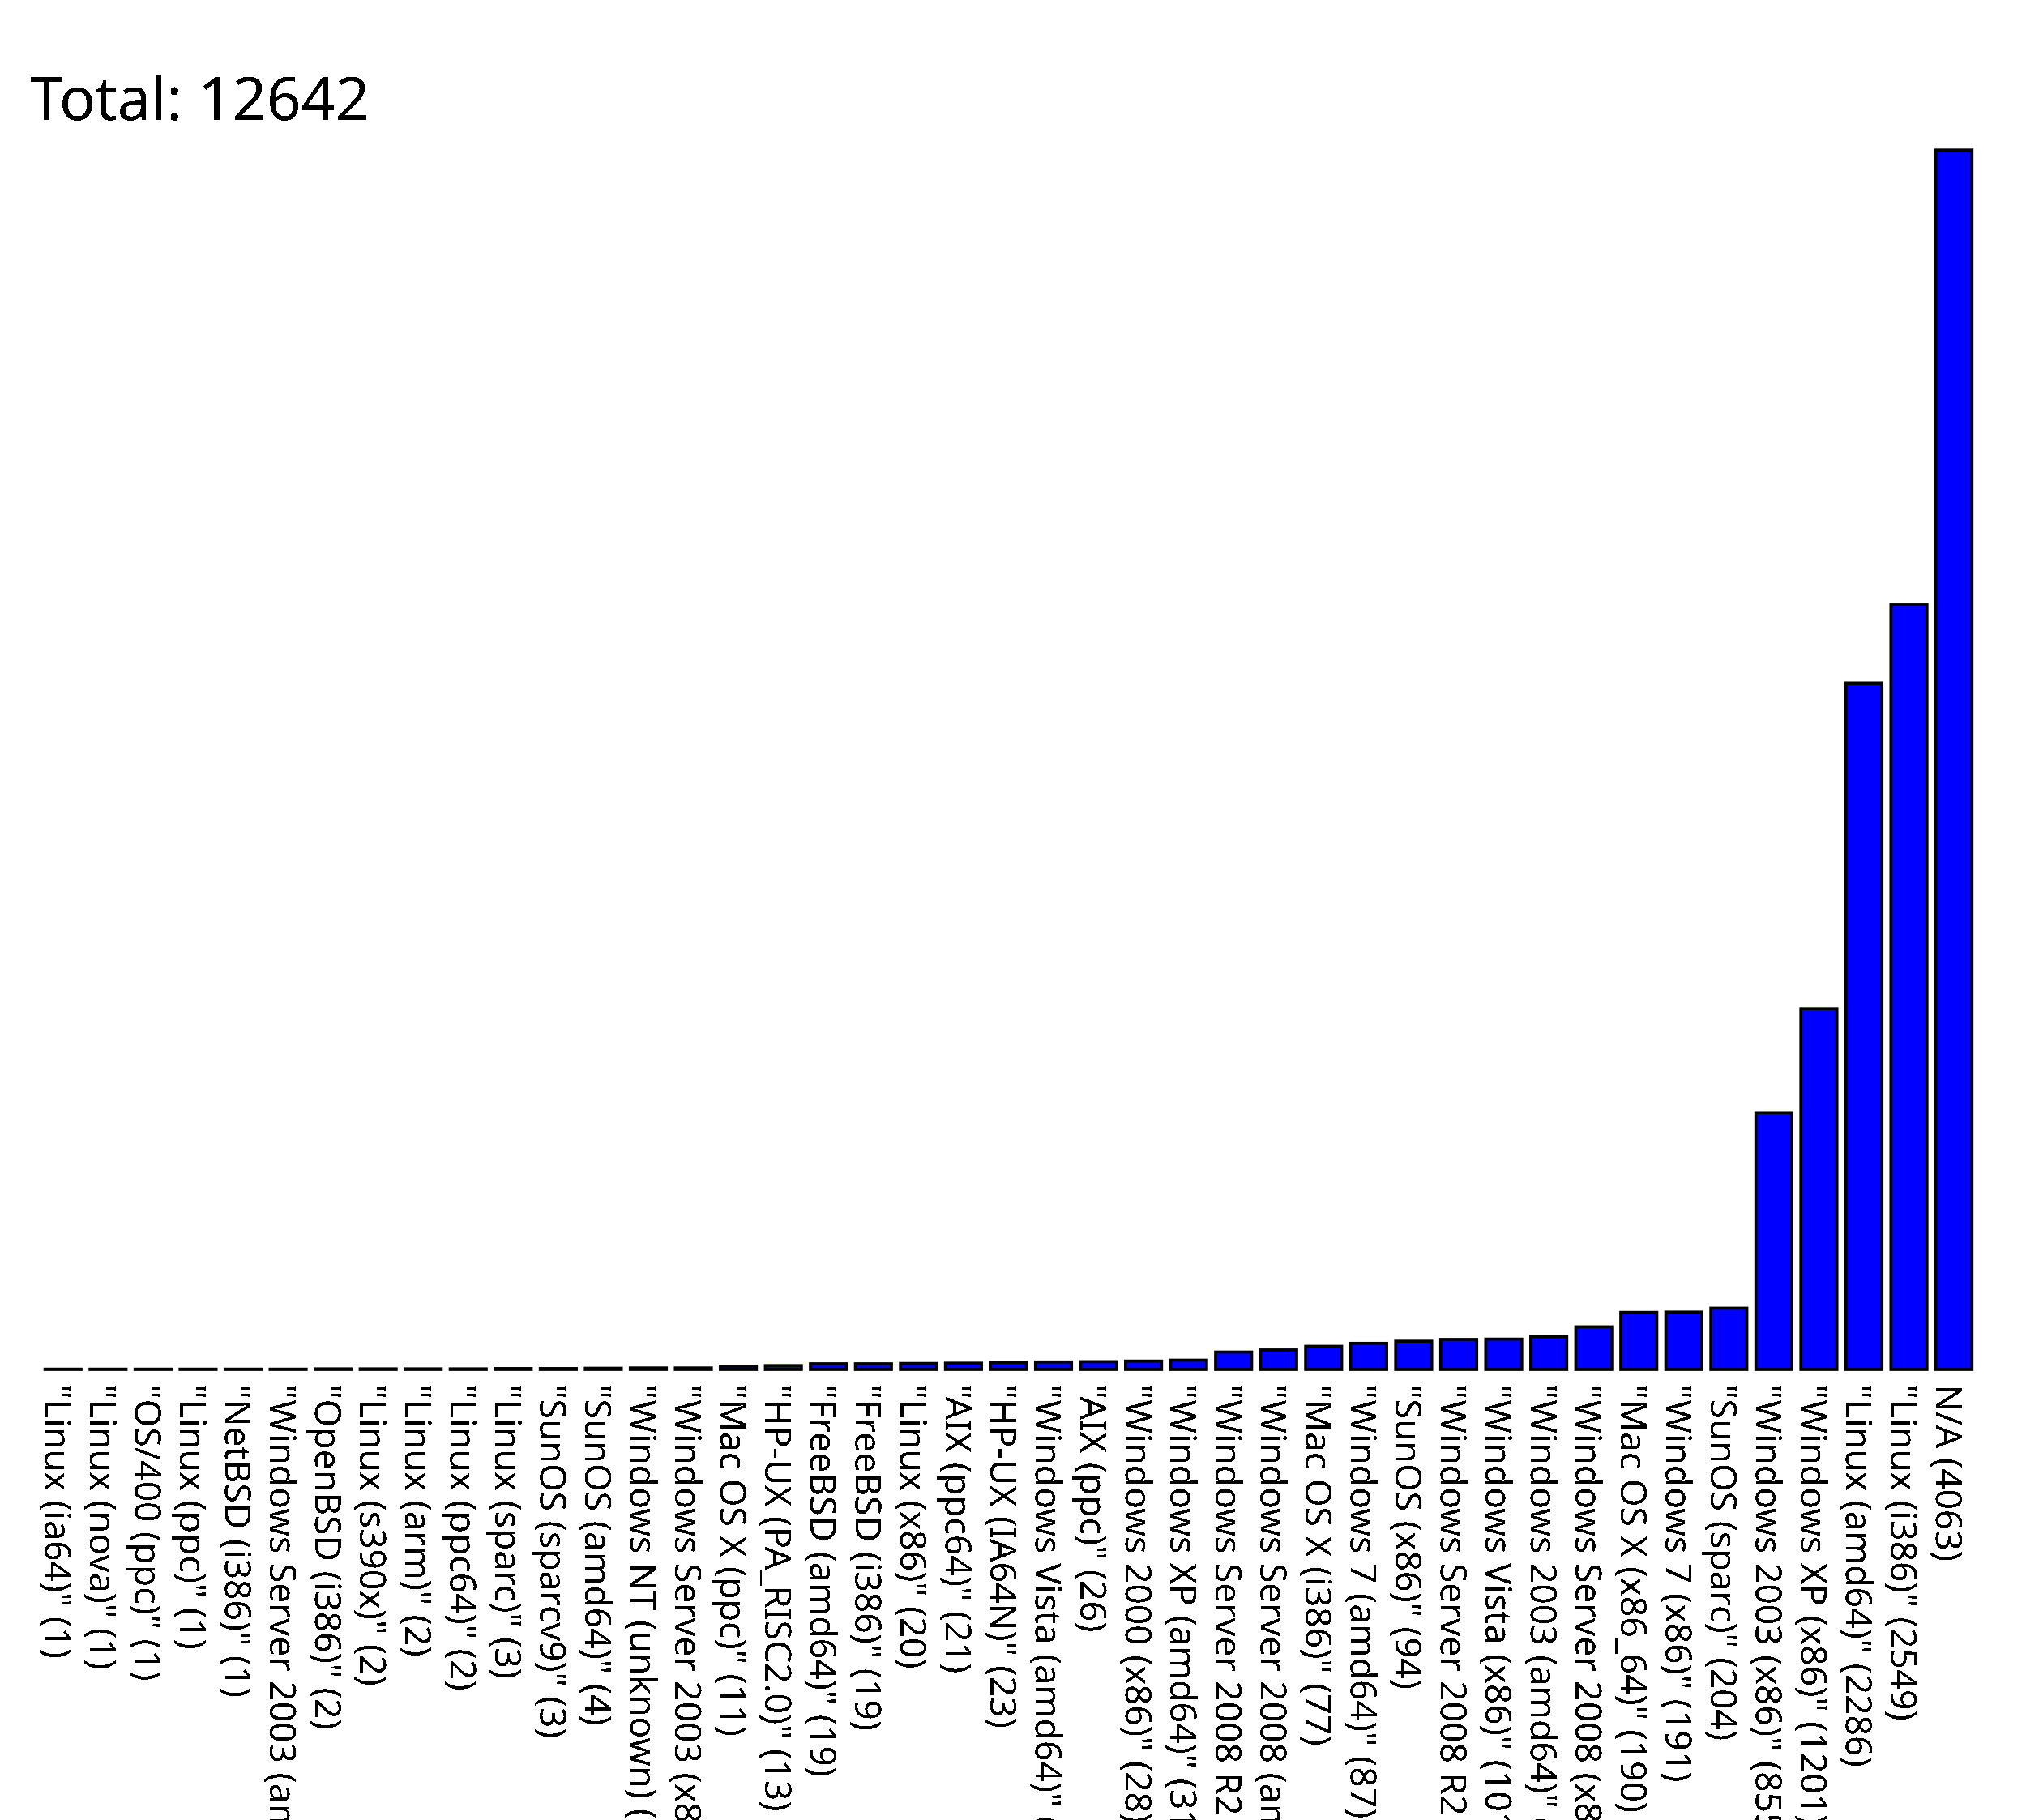
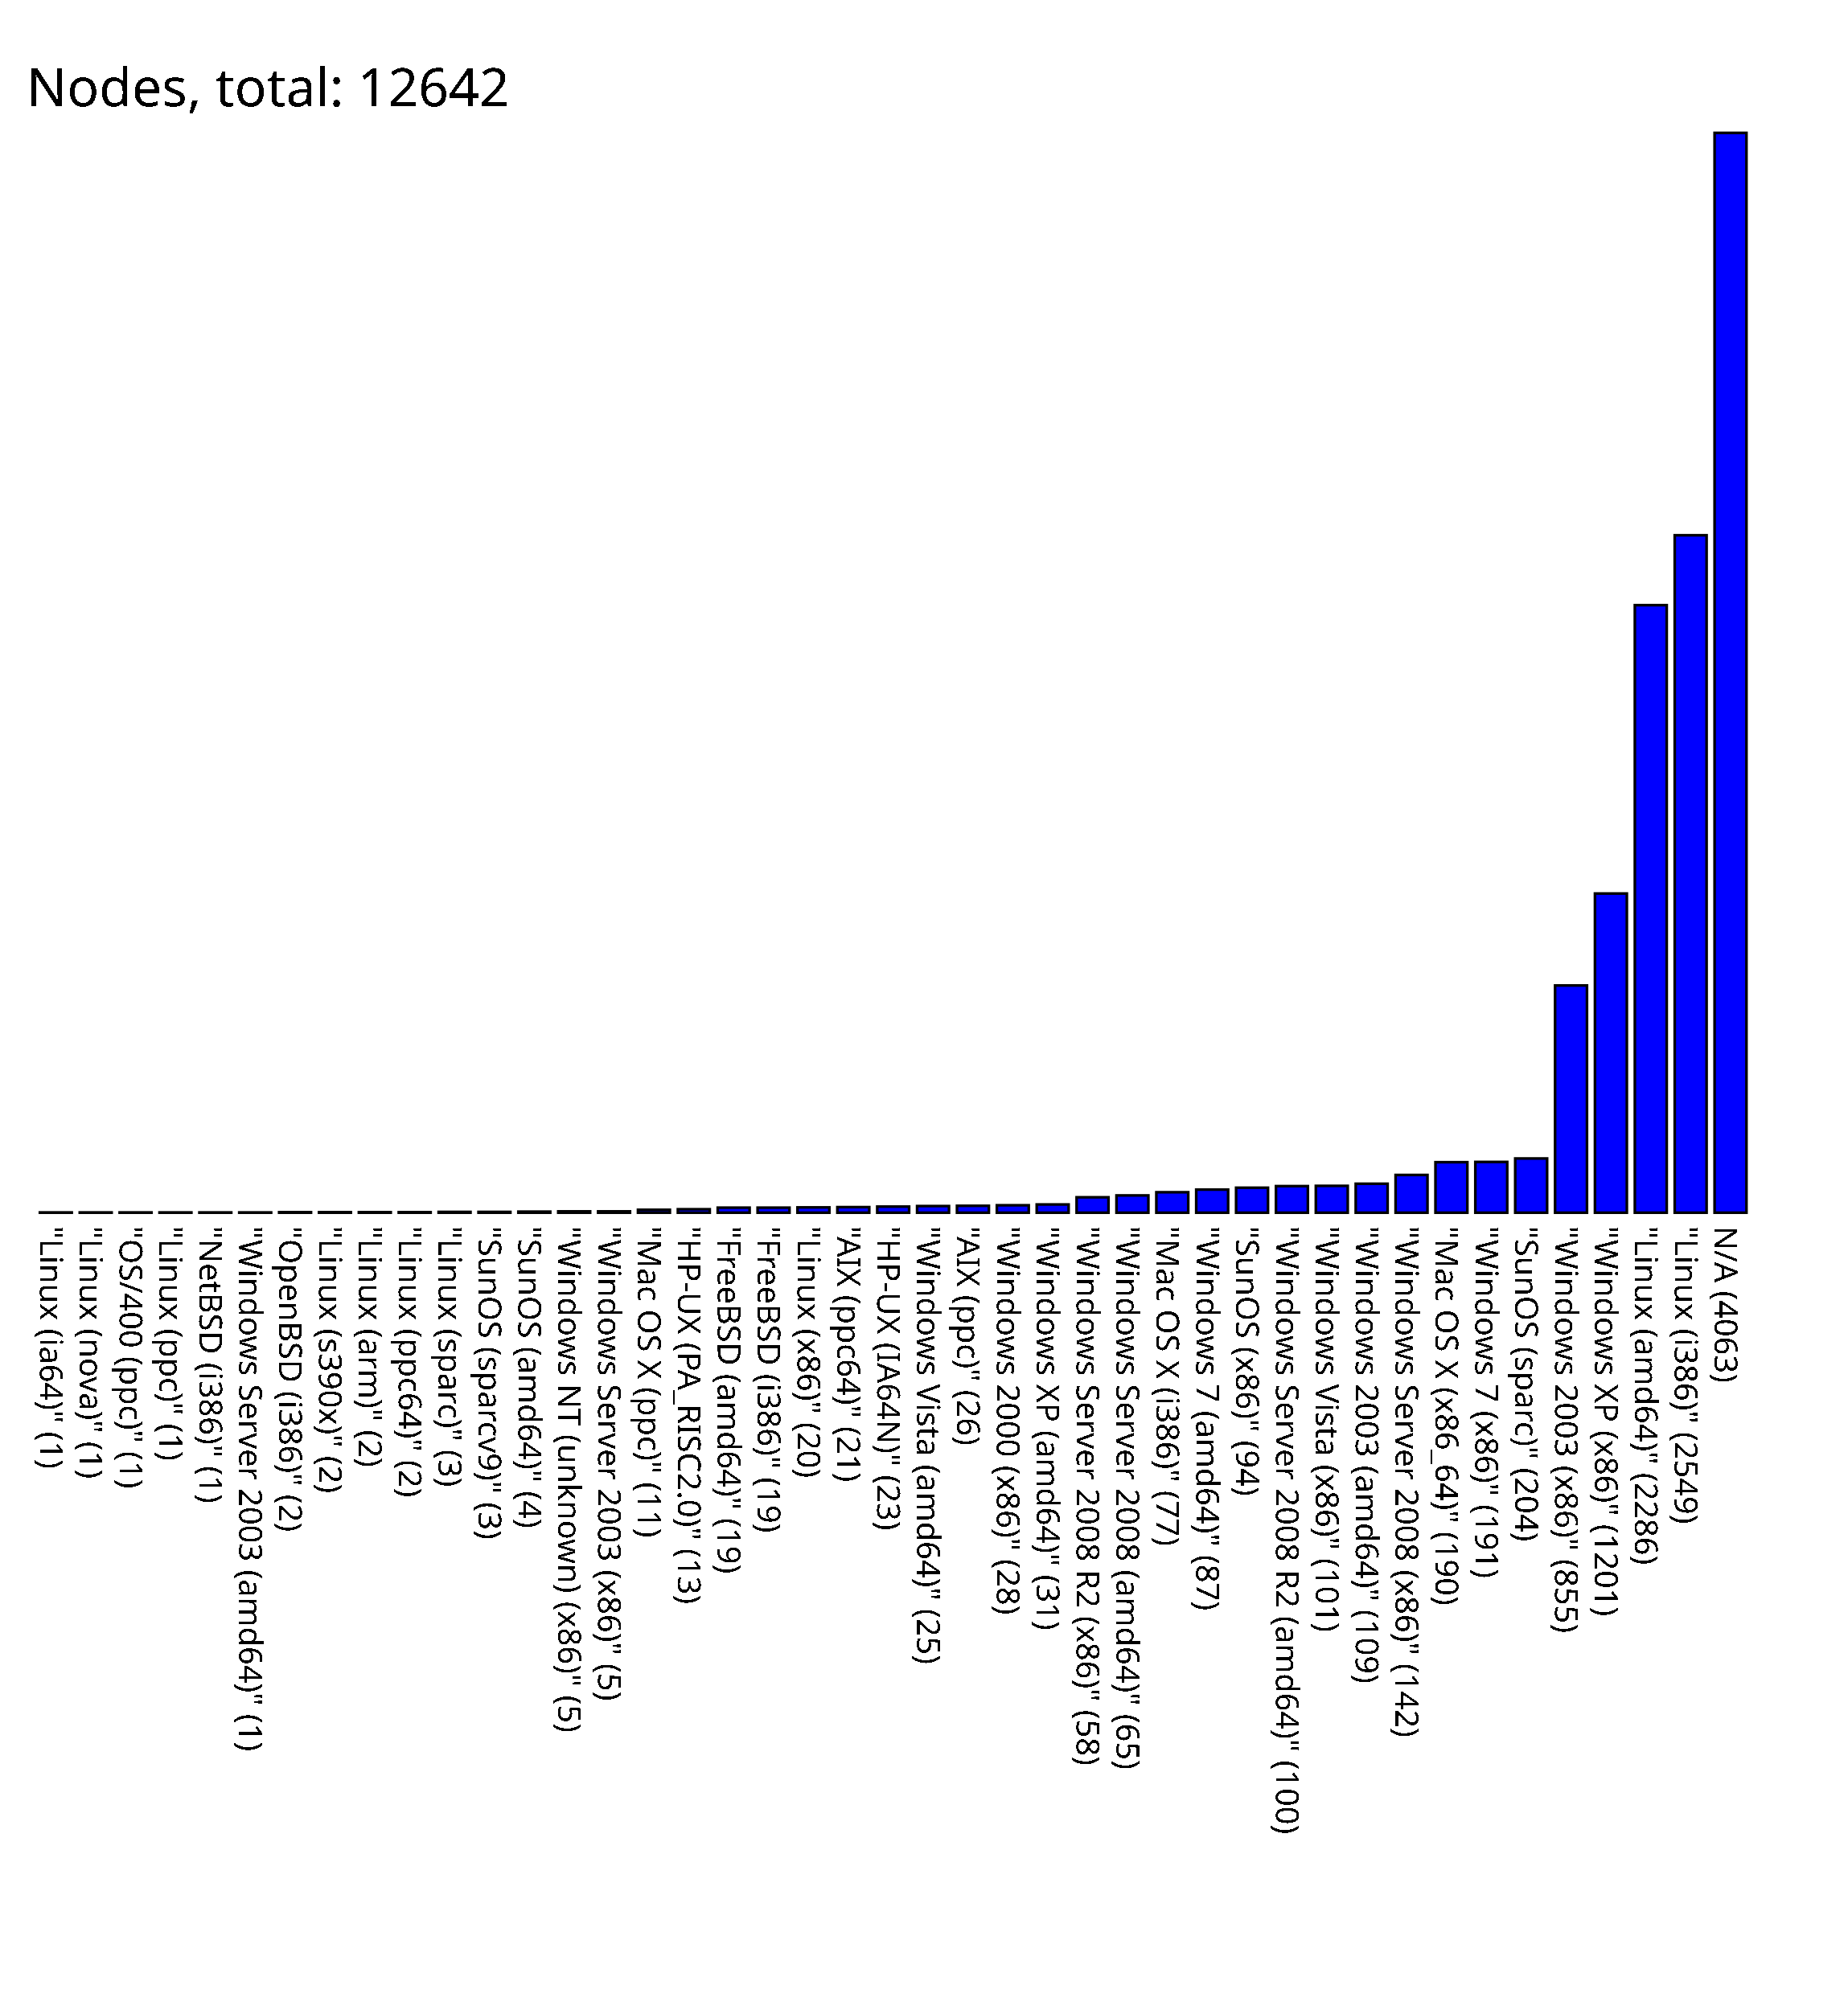
- <svg xmlns="http://www.w3.org/2000/svg" version="1.1" preserveAspectRatio="none" viewBox="0 0 675 606.3">
+ <svg xmlns="http://www.w3.org/2000/svg" version="1.1" preserveAspectRatio="none" viewBox="0 0 695 756.3">
  <rect fill="blue" height="0.1" stroke="black" width="12" x="15" y="456.2" />
  <text x="15" y="461.3" font-family="Tahoma" font-size="12" transform="rotate(90 15,461.3)" text-rendering="optimizeSpeed" fill="#000000;">"Linux (ia64)" (1)</text>
  <rect fill="blue" height="0.1" stroke="black" width="12" x="30" y="456.2" />
  <text x="30" y="461.3" font-family="Tahoma" font-size="12" transform="rotate(90 30,461.3)" text-rendering="optimizeSpeed" fill="#000000;">"Linux (nova)" (1)</text>
  <rect fill="blue" height="0.1" stroke="black" width="12" x="45" y="456.2" />
  <text x="45" y="461.3" font-family="Tahoma" font-size="12" transform="rotate(90 45,461.3)" text-rendering="optimizeSpeed" fill="#000000;">"OS/400 (ppc)" (1)</text>
  <rect fill="blue" height="0.1" stroke="black" width="12" x="60" y="456.2" />
  <text x="60" y="461.3" font-family="Tahoma" font-size="12" transform="rotate(90 60,461.3)" text-rendering="optimizeSpeed" fill="#000000;">"Linux (ppc)" (1)</text>
  <rect fill="blue" height="0.1" stroke="black" width="12" x="75" y="456.2" />
  <text x="75" y="461.3" font-family="Tahoma" font-size="12" transform="rotate(90 75,461.3)" text-rendering="optimizeSpeed" fill="#000000;">"NetBSD (i386)" (1)</text>
  <rect fill="blue" height="0.1" stroke="black" width="12" x="90" y="456.2" />
  <text x="90" y="461.3" font-family="Tahoma" font-size="12" transform="rotate(90 90,461.3)" text-rendering="optimizeSpeed" fill="#000000;">"Windows Server 2003 (amd64)" (1)</text>
  <rect fill="blue" height="0.2" stroke="black" width="12" x="105" y="456.1" />
  <text x="105" y="461.3" font-family="Tahoma" font-size="12" transform="rotate(90 105,461.3)" text-rendering="optimizeSpeed" fill="#000000;">"OpenBSD (i386)" (2)</text>
  <rect fill="blue" height="0.2" stroke="black" width="12" x="120" y="456.1" />
  <text x="120" y="461.3" font-family="Tahoma" font-size="12" transform="rotate(90 120,461.3)" text-rendering="optimizeSpeed" fill="#000000;">"Linux (s390x)" (2)</text>
  <rect fill="blue" height="0.2" stroke="black" width="12" x="135" y="456.1" />
  <text x="135" y="461.3" font-family="Tahoma" font-size="12" transform="rotate(90 135,461.3)" text-rendering="optimizeSpeed" fill="#000000;">"Linux (arm)" (2)</text>
  <rect fill="blue" height="0.2" stroke="black" width="12" x="150" y="456.1" />
  <text x="150" y="461.3" font-family="Tahoma" font-size="12" transform="rotate(90 150,461.3)" text-rendering="optimizeSpeed" fill="#000000;">"Linux (ppc64)" (2)</text>
  <rect fill="blue" height="0.3" stroke="black" width="12" x="165" y="456.0" />
  <text x="165" y="461.3" font-family="Tahoma" font-size="12" transform="rotate(90 165,461.3)" text-rendering="optimizeSpeed" fill="#000000;">"Linux (sparc)" (3)</text>
  <rect fill="blue" height="0.3" stroke="black" width="12" x="180" y="456.0" />
  <text x="180" y="461.3" font-family="Tahoma" font-size="12" transform="rotate(90 180,461.3)" text-rendering="optimizeSpeed" fill="#000000;">"SunOS (sparcv9)" (3)</text>
  <rect fill="blue" height="0.4" stroke="black" width="12" x="195" y="455.9" />
  <text x="195" y="461.3" font-family="Tahoma" font-size="12" transform="rotate(90 195,461.3)" text-rendering="optimizeSpeed" fill="#000000;">"SunOS (amd64)" (4)</text>
  <rect fill="blue" height="0.5" stroke="black" width="12" x="210" y="455.8" />
  <text x="210" y="461.3" font-family="Tahoma" font-size="12" transform="rotate(90 210,461.3)" text-rendering="optimizeSpeed" fill="#000000;">"Windows NT (unknown) (x86)" (5)</text>
  <rect fill="blue" height="0.5" stroke="black" width="12" x="225" y="455.8" />
  <text x="225" y="461.3" font-family="Tahoma" font-size="12" transform="rotate(90 225,461.3)" text-rendering="optimizeSpeed" fill="#000000;">"Windows Server 2003 (x86)" (5)</text>
  <rect fill="blue" height="1.1" stroke="black" width="12" x="240" y="455.2" />
  <text x="240" y="461.3" font-family="Tahoma" font-size="12" transform="rotate(90 240,461.3)" text-rendering="optimizeSpeed" fill="#000000;">"Mac OS X (ppc)" (11)</text>
  <rect fill="blue" height="1.3" stroke="black" width="12" x="255" y="455.0" />
  <text x="255" y="461.3" font-family="Tahoma" font-size="12" transform="rotate(90 255,461.3)" text-rendering="optimizeSpeed" fill="#000000;">"HP-UX (PA_RISC2.0)" (13)</text>
  <rect fill="blue" height="1.9" stroke="black" width="12" x="270" y="454.4" />
  <text x="270" y="461.3" font-family="Tahoma" font-size="12" transform="rotate(90 270,461.3)" text-rendering="optimizeSpeed" fill="#000000;">"FreeBSD (amd64)" (19)</text>
  <rect fill="blue" height="1.9" stroke="black" width="12" x="285" y="454.4" />
  <text x="285" y="461.3" font-family="Tahoma" font-size="12" transform="rotate(90 285,461.3)" text-rendering="optimizeSpeed" fill="#000000;">"FreeBSD (i386)" (19)</text>
  <rect fill="blue" height="2" stroke="black" width="12" x="300" y="454.3" />
  <text x="300" y="461.3" font-family="Tahoma" font-size="12" transform="rotate(90 300,461.3)" text-rendering="optimizeSpeed" fill="#000000;">"Linux (x86)" (20)</text>
  <rect fill="blue" height="2.1" stroke="black" width="12" x="315" y="454.2" />
  <text x="315" y="461.3" font-family="Tahoma" font-size="12" transform="rotate(90 315,461.3)" text-rendering="optimizeSpeed" fill="#000000;">"AIX (ppc64)" (21)</text>
  <rect fill="blue" height="2.3" stroke="black" width="12" x="330" y="454.0" />
  <text x="330" y="461.3" font-family="Tahoma" font-size="12" transform="rotate(90 330,461.3)" text-rendering="optimizeSpeed" fill="#000000;">"HP-UX (IA64N)" (23)</text>
  <rect fill="blue" height="2.5" stroke="black" width="12" x="345" y="453.8" />
  <text x="345" y="461.3" font-family="Tahoma" font-size="12" transform="rotate(90 345,461.3)" text-rendering="optimizeSpeed" fill="#000000;">"Windows Vista (amd64)" (25)</text>
  <rect fill="blue" height="2.6" stroke="black" width="12" x="360" y="453.7" />
  <text x="360" y="461.3" font-family="Tahoma" font-size="12" transform="rotate(90 360,461.3)" text-rendering="optimizeSpeed" fill="#000000;">"AIX (ppc)" (26)</text>
  <rect fill="blue" height="2.8" stroke="black" width="12" x="375" y="453.5" />
  <text x="375" y="461.3" font-family="Tahoma" font-size="12" transform="rotate(90 375,461.3)" text-rendering="optimizeSpeed" fill="#000000;">"Windows 2000 (x86)" (28)</text>
  <rect fill="blue" height="3.1" stroke="black" width="12" x="390" y="453.2" />
  <text x="390" y="461.3" font-family="Tahoma" font-size="12" transform="rotate(90 390,461.3)" text-rendering="optimizeSpeed" fill="#000000;">"Windows XP (amd64)" (31)</text>
  <rect fill="blue" height="5.8" stroke="black" width="12" x="405" y="450.5" />
  <text x="405" y="461.3" font-family="Tahoma" font-size="12" transform="rotate(90 405,461.3)" text-rendering="optimizeSpeed" fill="#000000;">"Windows Server 2008 R2 (x86)" (58)</text>
  <rect fill="blue" height="6.5" stroke="black" width="12" x="420" y="449.8" />
  <text x="420" y="461.3" font-family="Tahoma" font-size="12" transform="rotate(90 420,461.3)" text-rendering="optimizeSpeed" fill="#000000;">"Windows Server 2008 (amd64)" (65)</text>
  <rect fill="blue" height="7.7" stroke="black" width="12" x="435" y="448.6" />
  <text x="435" y="461.3" font-family="Tahoma" font-size="12" transform="rotate(90 435,461.3)" text-rendering="optimizeSpeed" fill="#000000;">"Mac OS X (i386)" (77)</text>
  <rect fill="blue" height="8.7" stroke="black" width="12" x="450" y="447.6" />
  <text x="450" y="461.3" font-family="Tahoma" font-size="12" transform="rotate(90 450,461.3)" text-rendering="optimizeSpeed" fill="#000000;">"Windows 7 (amd64)" (87)</text>
  <rect fill="blue" height="9.4" stroke="black" width="12" x="465" y="446.9" />
  <text x="465" y="461.3" font-family="Tahoma" font-size="12" transform="rotate(90 465,461.3)" text-rendering="optimizeSpeed" fill="#000000;">"SunOS (x86)" (94)</text>
  <rect fill="blue" height="10" stroke="black" width="12" x="480" y="446.3" />
  <text x="480" y="461.3" font-family="Tahoma" font-size="12" transform="rotate(90 480,461.3)" text-rendering="optimizeSpeed" fill="#000000;">"Windows Server 2008 R2 (amd64)" (100)</text>
  <rect fill="blue" height="10.1" stroke="black" width="12" x="495" y="446.2" />
  <text x="495" y="461.3" font-family="Tahoma" font-size="12" transform="rotate(90 495,461.3)" text-rendering="optimizeSpeed" fill="#000000;">"Windows Vista (x86)" (101)</text>
  <rect fill="blue" height="10.9" stroke="black" width="12" x="510" y="445.4" />
  <text x="510" y="461.3" font-family="Tahoma" font-size="12" transform="rotate(90 510,461.3)" text-rendering="optimizeSpeed" fill="#000000;">"Windows 2003 (amd64)" (109)</text>
  <rect fill="blue" height="14.2" stroke="black" width="12" x="525" y="442.1" />
  <text x="525" y="461.3" font-family="Tahoma" font-size="12" transform="rotate(90 525,461.3)" text-rendering="optimizeSpeed" fill="#000000;">"Windows Server 2008 (x86)" (142)</text>
  <rect fill="blue" height="19" stroke="black" width="12" x="540" y="437.3" />
  <text x="540" y="461.3" font-family="Tahoma" font-size="12" transform="rotate(90 540,461.3)" text-rendering="optimizeSpeed" fill="#000000;">"Mac OS X (x86_64)" (190)</text>
  <rect fill="blue" height="19.1" stroke="black" width="12" x="555" y="437.2" />
  <text x="555" y="461.3" font-family="Tahoma" font-size="12" transform="rotate(90 555,461.3)" text-rendering="optimizeSpeed" fill="#000000;">"Windows 7 (x86)" (191)</text>
  <rect fill="blue" height="20.4" stroke="black" width="12" x="570" y="435.9" />
  <text x="570" y="461.3" font-family="Tahoma" font-size="12" transform="rotate(90 570,461.3)" text-rendering="optimizeSpeed" fill="#000000;">"SunOS (sparc)" (204)</text>
  <rect fill="blue" height="85.5" stroke="black" width="12" x="585" y="370.8" />
  <text x="585" y="461.3" font-family="Tahoma" font-size="12" transform="rotate(90 585,461.3)" text-rendering="optimizeSpeed" fill="#000000;">"Windows 2003 (x86)" (855)</text>
  <rect fill="blue" height="120.1" stroke="black" width="12" x="600" y="336.2" />
  <text x="600" y="461.3" font-family="Tahoma" font-size="12" transform="rotate(90 600,461.3)" text-rendering="optimizeSpeed" fill="#000000;">"Windows XP (x86)" (1201)</text>
  <rect fill="blue" height="228.6" stroke="black" width="12" x="615" y="227.7" />
  <text x="615" y="461.3" font-family="Tahoma" font-size="12" transform="rotate(90 615,461.3)" text-rendering="optimizeSpeed" fill="#000000;">"Linux (amd64)" (2286)</text>
  <rect fill="blue" height="254.9" stroke="black" width="12" x="630" y="201.4" />
  <text x="630" y="461.3" font-family="Tahoma" font-size="12" transform="rotate(90 630,461.3)" text-rendering="optimizeSpeed" fill="#000000;">"Linux (i386)" (2549)</text>
  <rect fill="blue" height="406.3" stroke="black" width="12" x="645" y="50.0" />
  <text x="645" y="461.3" font-family="Tahoma" font-size="12" transform="rotate(90 645,461.3)" text-rendering="optimizeSpeed" fill="#000000;">N/A (4063)</text>
-   <text x="10" y="40" font-family="Tahoma" font-size="20" text-rendering="optimizeSpeed" fill="#000000;">Total: 12642</text>
+   <text x="10" y="40" font-family="Tahoma" font-size="20" text-rendering="optimizeSpeed" fill="#000000;">Nodes, total: 12642</text>
</svg>
